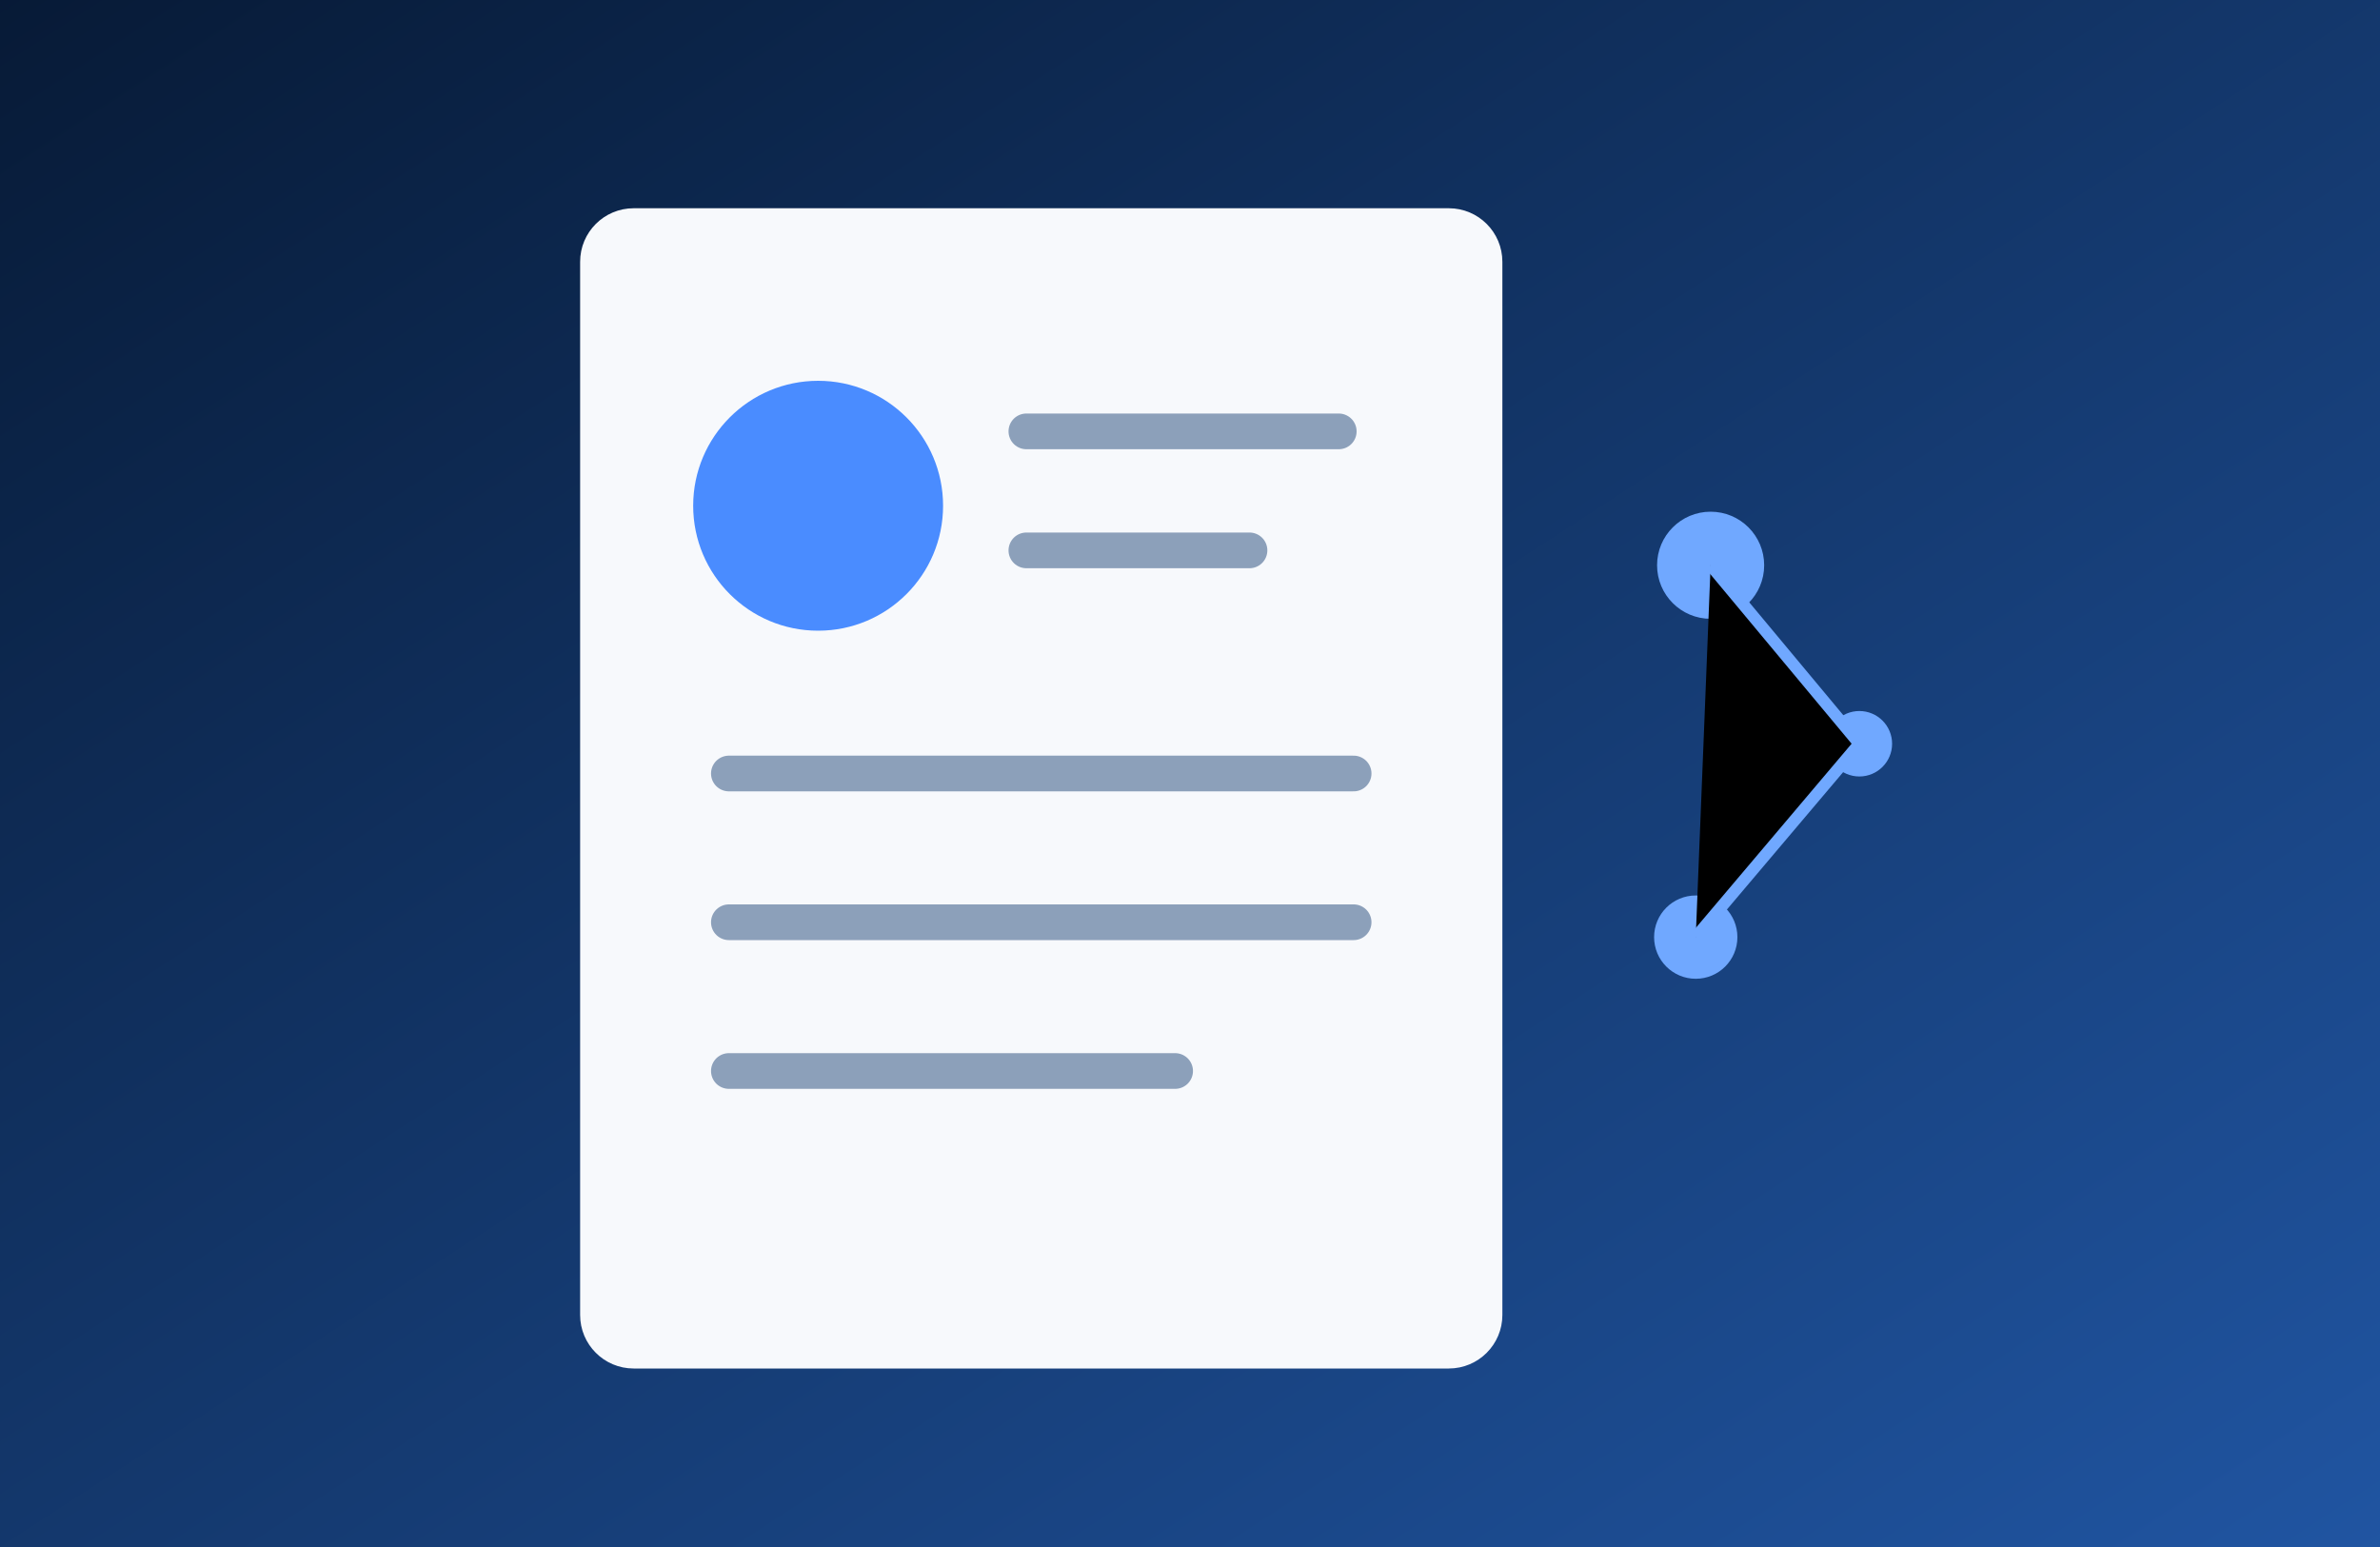
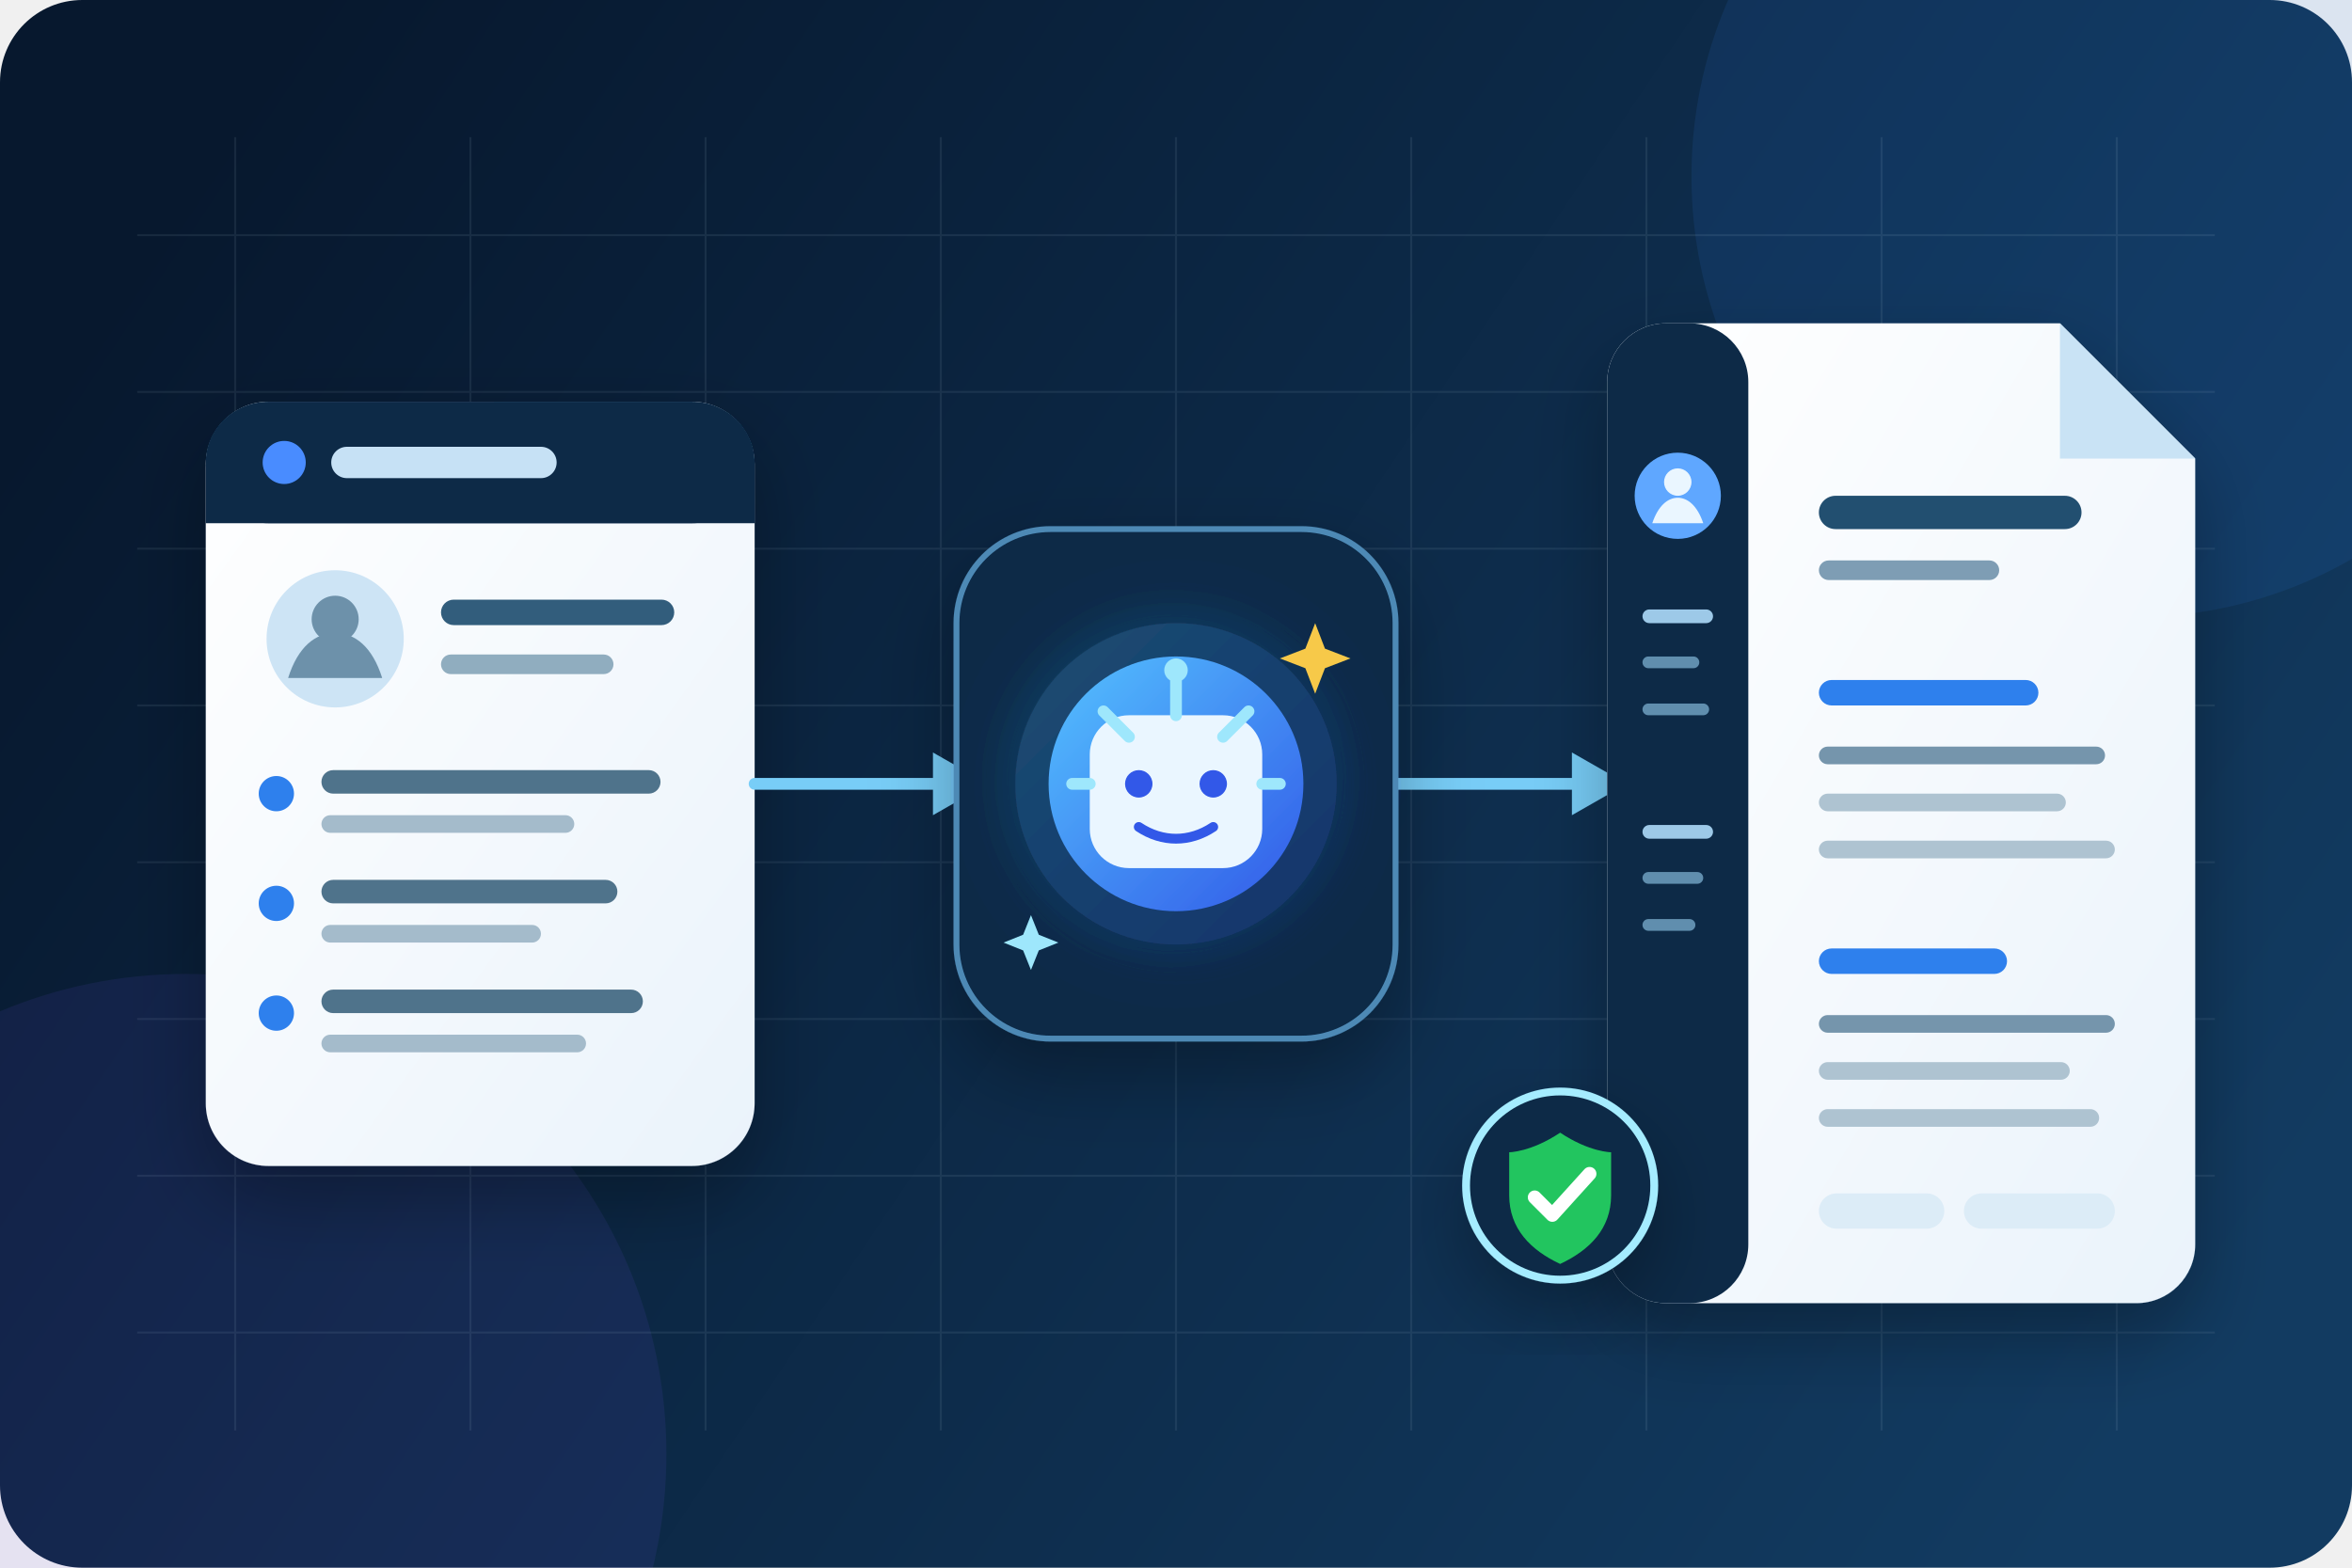
- <svg xmlns="http://www.w3.org/2000/svg" viewBox="0 0 800 520" role="img" aria-labelledby="t">
+ <svg xmlns="http://www.w3.org/2000/svg" width="1200" height="800" viewBox="0 0 1200 800" role="img" aria-labelledby="title desc">
  <defs>
-     <linearGradient id="g" x2="1" y2="1">
-       <stop stop-color="#071a36" />
-       <stop offset="1" stop-color="#2055a2" />
+     <linearGradient id="background" x1="110" y1="70" x2="1090" y2="730" gradientUnits="userSpaceOnUse">
+       <stop stop-color="#07182E" />
+       <stop offset="1" stop-color="#123B61" />
    </linearGradient>
+     <linearGradient id="paper" x1="0" y1="0" x2="1" y2="1">
+       <stop stop-color="#FFFFFF" />
+       <stop offset="1" stop-color="#EAF3FB" />
+     </linearGradient>
+     <linearGradient id="ai" x1="0" y1="0" x2="1" y2="1">
+       <stop stop-color="#55C2FF" />
+       <stop offset="1" stop-color="#3159E8" />
+     </linearGradient>
+     <filter id="shadow" x="-30%" y="-30%" width="160%" height="170%">
+       <feDropShadow dx="0" dy="17" stdDeviation="20" flood-color="#020A13" flood-opacity=".30" />
+     </filter>
+     <filter id="glow" x="-80%" y="-80%" width="260%" height="260%">
+       <feGaussianBlur stdDeviation="16" result="blur" />
+       <feMerge>
+         <feMergeNode in="blur" />
+         <feMergeNode in="SourceGraphic" />
+       </feMerge>
+     </filter>
  </defs>
-   <rect width="800" height="520" fill="url(#g)" />
-   <rect x="195" y="70" width="310" height="390" rx="18" fill="#f7f9fc" />
-   <circle cx="275" cy="170" r="42" fill="#4a8cff" />
-   <g stroke="#8ca0ba" stroke-width="12" stroke-linecap="round">
-     <path d="M345 145h105M345 185h75M245 260h210M245 310h210M245 360h150" />
+   <rect width="1200" height="800" rx="42" fill="url(#background)" />
+   <circle cx="1088" cy="90" r="225" fill="#2F80ED" opacity=".11" />
+   <circle cx="95" cy="742" r="245" fill="#7C5CFC" opacity=".09" />
+   <g opacity=".08" stroke="#D8ECFF">
+     <path d="M70 120h1060M70 200h1060M70 280h1060M70 360h1060M70 440h1060M70 520h1060M70 600h1060M70 680h1060" />
+     <path d="M120 70v660M240 70v660M360 70v660M480 70v660M600 70v660M720 70v660M840 70v660M960 70v660M1080 70v660" />
  </g>
-   <g fill="#70a8ff">
-     <circle cx="575" cy="190" r="18" />
-     <circle cx="625" cy="250" r="11" />
-     <circle cx="570" cy="315" r="14" />
+   <g filter="url(#shadow)">
+     <rect x="105" y="205" width="280" height="390" rx="32" fill="url(#paper)" />
+     <rect x="105" y="205" width="280" height="62" rx="32" fill="#0B2947" />
+     <path d="M105 237h280v30H105Z" fill="#0B2947" />
+     <circle cx="145" cy="236" r="11" fill="#4A8CFF" />
+     <rect x="169" y="228" width="115" height="16" rx="8" fill="#C6E1F5" />
+     <circle cx="171" cy="326" r="35" fill="#CDE4F5" />
+     <circle cx="171" cy="316" r="12" fill="#6D91AA" />
+     <path d="M147 346c5-16 14-23 24-23s19 7 24 23" fill="#6D91AA" />
+     <rect x="225" y="306" width="119" height="13" rx="6.5" fill="#315D7C" />
+     <rect x="225" y="334" width="88" height="10" rx="5" fill="#90ADBF" />
+     <g fill="#2F80ED">
+       <circle cx="141" cy="405" r="9" />
+       <circle cx="141" cy="461" r="9" />
+       <circle cx="141" cy="517" r="9" />
+     </g>
+     <g fill="#50738B">
+       <rect x="164" y="393" width="173" height="12" rx="6" />
+       <rect x="164" y="416" width="129" height="9" rx="4.5" fill="#A4BBCB" />
+       <rect x="164" y="449" width="151" height="12" rx="6" />
+       <rect x="164" y="472" width="112" height="9" rx="4.5" fill="#A4BBCB" />
+       <rect x="164" y="505" width="164" height="12" rx="6" />
+       <rect x="164" y="528" width="135" height="9" rx="4.5" fill="#A4BBCB" />
+     </g>
  </g>
-   <g stroke="#70a8ff" stroke-width="4">
-     <path d="M575 190l50 60-55 65" />
+   <g fill="none" stroke="#78CDF7" stroke-width="6" stroke-linecap="round">
+     <path d="M385 400h103" />
+     <path d="M712 400h102" />
+   </g>
+   <g fill="#78CDF7">
+     <path d="m476 384 28 16-28 16Z" />
+     <path d="m802 384 28 16-28 16Z" />
+   </g>
+   <g filter="url(#shadow)">
+     <rect x="488" y="270" width="224" height="260" rx="48" fill="#0A2947" stroke="#4E89B5" stroke-width="3" />
+     <circle cx="600" cy="400" r="82" fill="url(#ai)" opacity=".23" filter="url(#glow)" />
+     <circle cx="600" cy="400" r="65" fill="url(#ai)" />
+     <path d="M576 365h48a20 20 0 0 1 20 20v38a20 20 0 0 1-20 20h-48a20 20 0 0 1-20-20v-38a20 20 0 0 1 20-20Z" fill="#EAF6FF" />
+     <circle cx="581" cy="400" r="7" fill="#3159E8" />
+     <circle cx="619" cy="400" r="7" fill="#3159E8" />
+     <path d="M581 422c12 8 26 8 38 0" fill="none" stroke="#3159E8" stroke-width="5" stroke-linecap="round" />
+     <path d="M600 347v18M547 400h9M644 400h9M563 363l13 13M637 363l-13 13" stroke="#9EE7FC" stroke-width="6" stroke-linecap="round" />
+     <circle cx="600" cy="342" r="6" fill="#9EE7FC" />
+     <path d="m671 318 5 13 13 5-13 5-5 13-5-13-13-5 13-5Z" fill="#F7C948" />
+     <path d="m526 467 4 10 10 4-10 4-4 10-4-10-10-4 10-4Z" fill="#9EE7FC" />
+   </g>
+   <g filter="url(#shadow)">
+     <path d="M850 165h201l69 69v401a30 30 0 0 1-30 30H850a30 30 0 0 1-30-30V195a30 30 0 0 1 30-30Z" fill="url(#paper)" />
+     <path d="M1051 165v69h69" fill="#C9E3F5" />
+     <rect x="820" y="165" width="72" height="500" rx="30" fill="#0B2947" />
+     <circle cx="856" cy="253" r="22" fill="#5EA7FF" />
+     <circle cx="856" cy="246" r="7" fill="#EAF6FF" />
+     <path d="M843 267c3-9 8-13 13-13s10 4 13 13" fill="#EAF6FF" />
+     <rect x="838" y="311" width="36" height="7" rx="3.5" fill="#9DC9E8" />
+     <rect x="838" y="335" width="29" height="6" rx="3" fill="#608EAE" />
+     <rect x="838" y="359" width="34" height="6" rx="3" fill="#608EAE" />
+     <rect x="838" y="421" width="36" height="7" rx="3.5" fill="#9DC9E8" />
+     <rect x="838" y="445" width="31" height="6" rx="3" fill="#608EAE" />
+     <rect x="838" y="469" width="27" height="6" rx="3" fill="#608EAE" />
+     <rect x="928" y="253" width="134" height="17" rx="8.5" fill="#234F70" />
+     <rect x="928" y="286" width="92" height="10" rx="5" fill="#7E9DB4" />
+     <rect x="928" y="347" width="112" height="13" rx="6.5" fill="#2F80ED" />
+     <rect x="928" y="381" width="146" height="9" rx="4.5" fill="#7595AC" />
+     <rect x="928" y="405" width="126" height="9" rx="4.5" fill="#AEC3D1" />
+     <rect x="928" y="429" width="151" height="9" rx="4.5" fill="#AEC3D1" />
+     <rect x="928" y="484" width="96" height="13" rx="6.5" fill="#2F80ED" />
+     <rect x="928" y="518" width="151" height="9" rx="4.5" fill="#7595AC" />
+     <rect x="928" y="542" width="128" height="9" rx="4.5" fill="#AEC3D1" />
+     <rect x="928" y="566" width="143" height="9" rx="4.5" fill="#AEC3D1" />
+     <rect x="928" y="609" width="64" height="18" rx="9" fill="#DCECF7" />
+     <rect x="1002" y="609" width="77" height="18" rx="9" fill="#DCECF7" />
+   </g>
+   <g transform="translate(796 605)" filter="url(#shadow)">
+     <circle r="48" fill="#0A2947" stroke="#A5ECFF" stroke-width="4" />
+     <path d="M0-27c15 10 26 10 26 10V5c0 17-11 28-26 35C-15 33-26 22-26 5v-22s11 0 26-10Z" fill="#22C55E" />
+     <path d="m-13 6 9 9 19-21" fill="none" stroke="#FFF" stroke-width="7" stroke-linecap="round" stroke-linejoin="round" />
  </g>
</svg>
